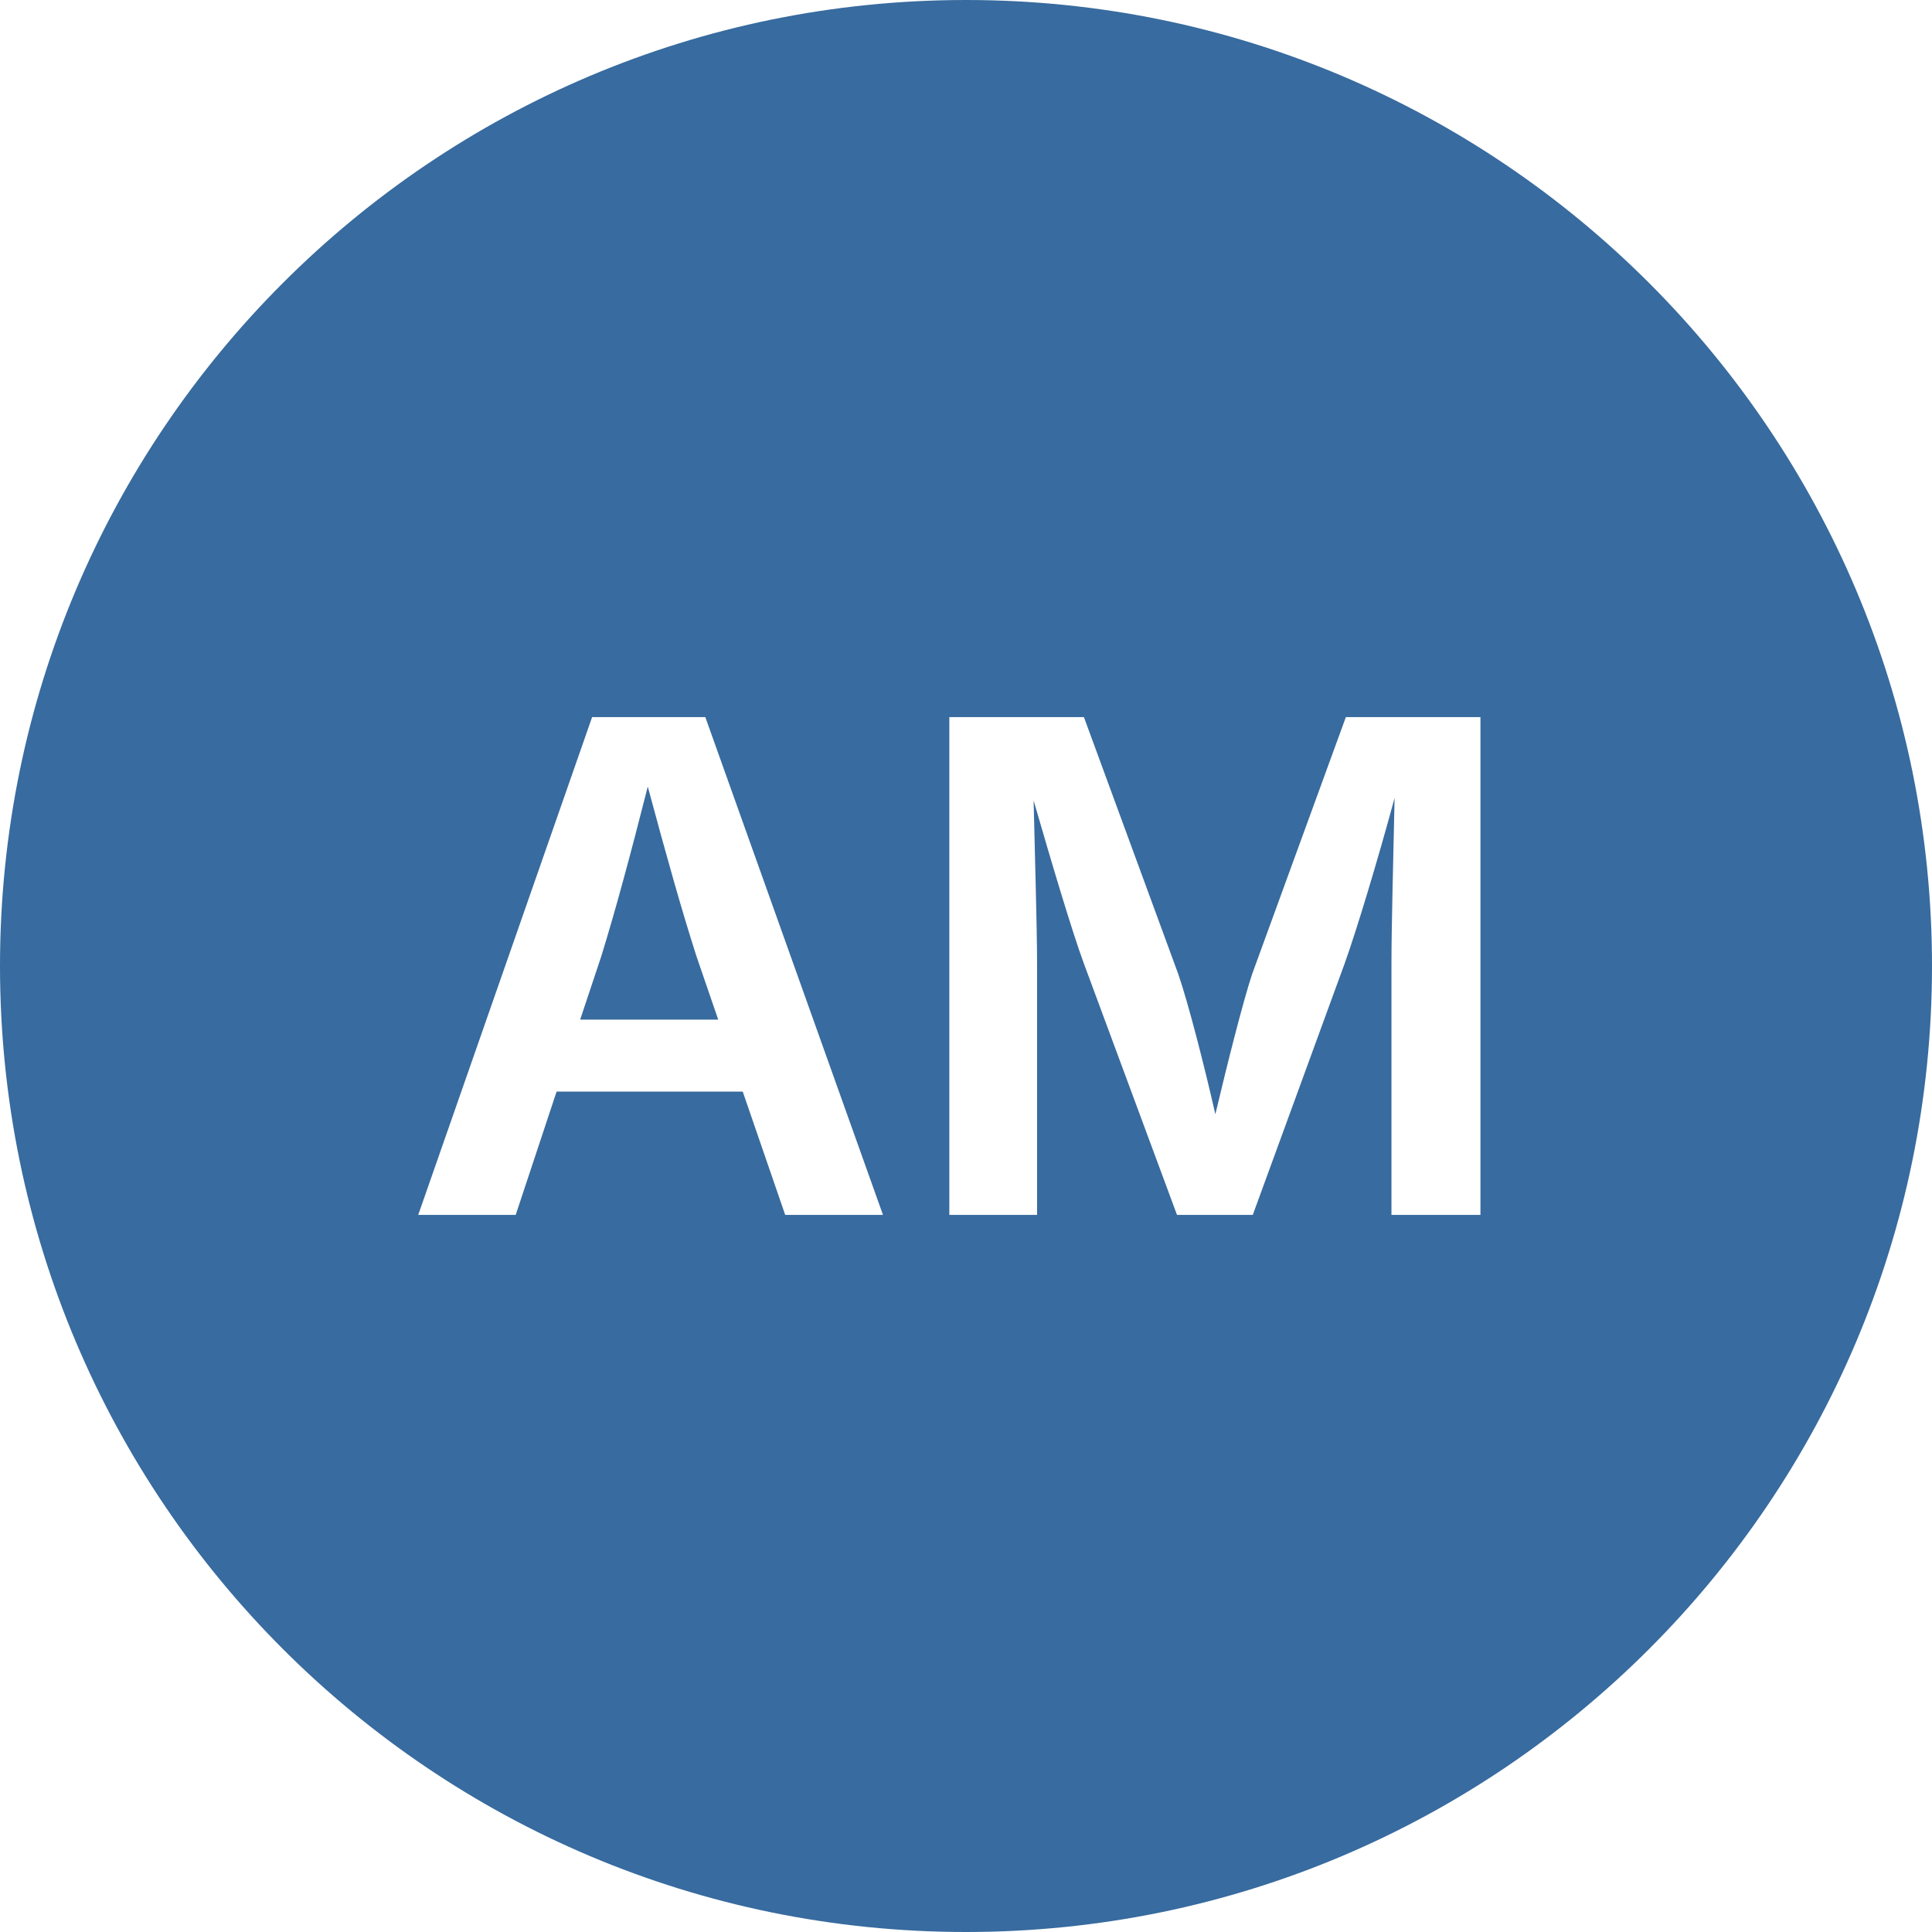
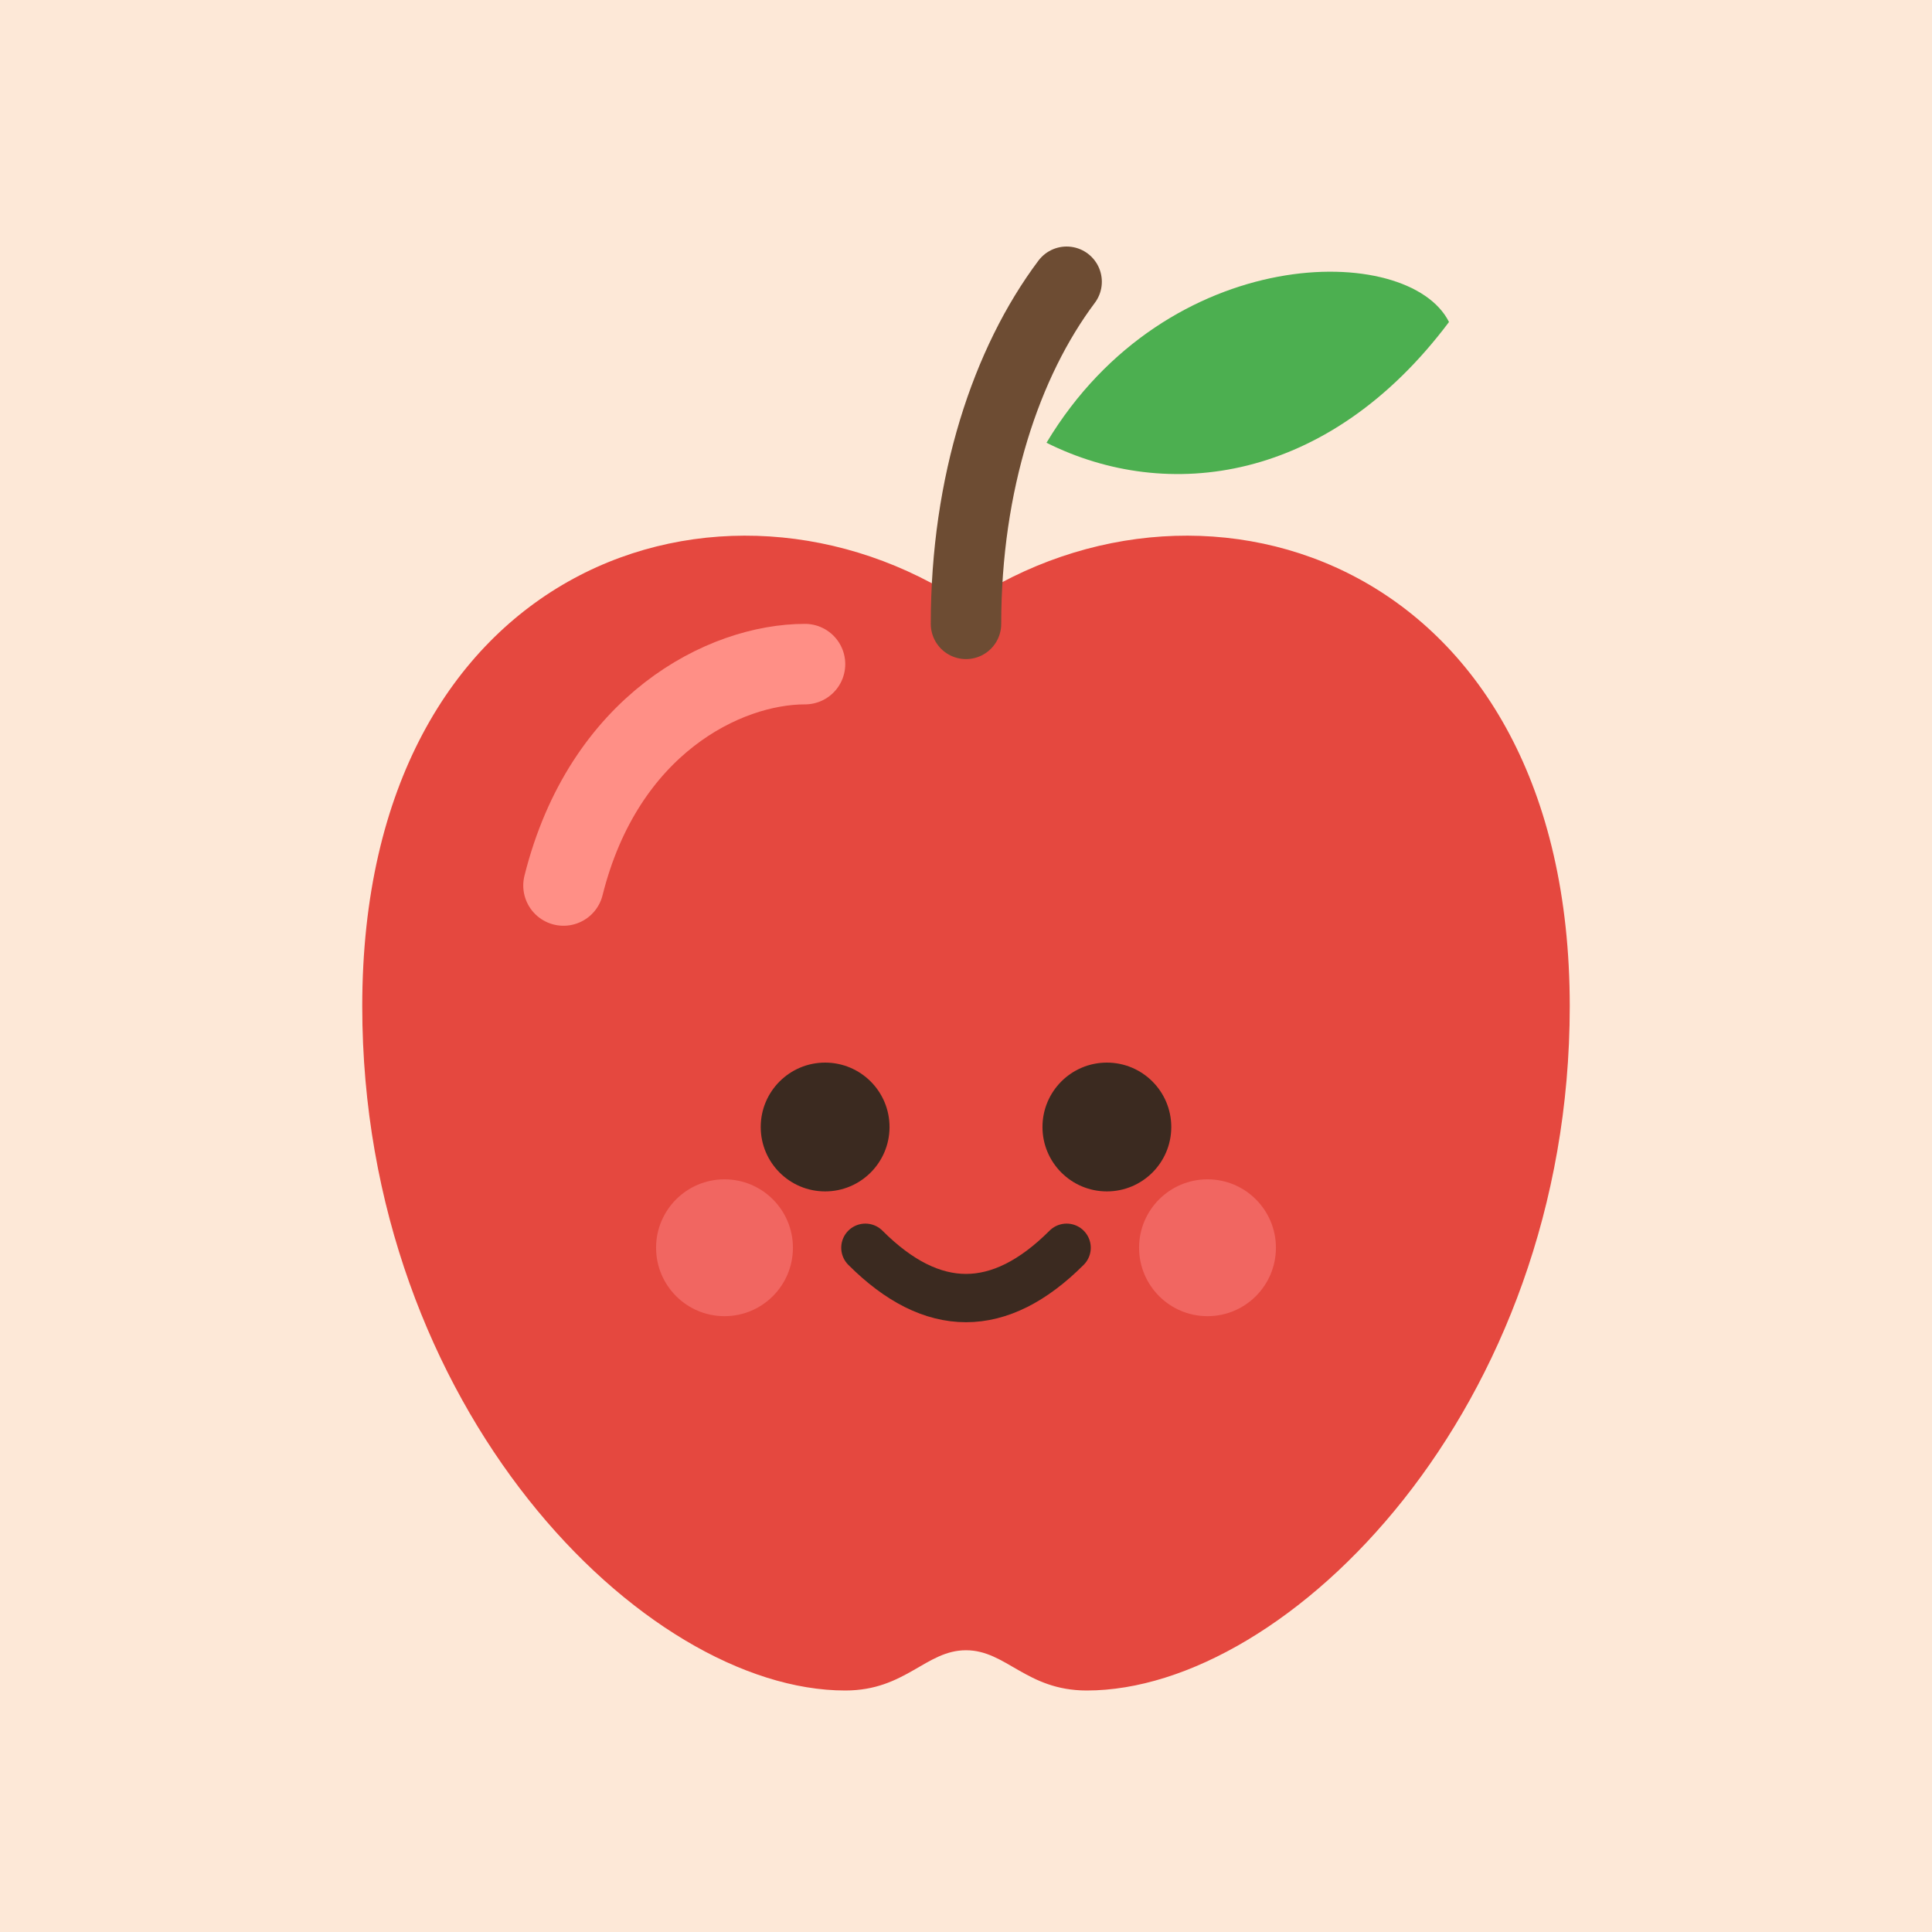
<svg xmlns="http://www.w3.org/2000/svg" viewBox="0 0 96 96" width="96" height="96" role="img" aria-label="Alex Morgan">
-   <circle cx="48" cy="48" r="48" fill="hsl(210 48% 42%)" />
-   <text x="48" y="48" text-anchor="middle" dominant-baseline="central" font-family="Inter, Arial, sans-serif" font-size="34" font-weight="600" fill="hsl(0 0% 100%)">AM</text>
+   <rect width="96" height="96" fill="#fde8d7" />
+   <path d="M48 30 C36 22 18 28 18 50 C18 70 32 84 42 84 C45 84 46 82 48 82 C50 82 51 84 54 84 C64 84 78 70 78 50 C78 28 60 22 48 30 Z" fill="#e5483f" />
+   <path d="M28 44 C30 36 36 33 40 33" fill="none" stroke="#ff8f86" stroke-width="4" stroke-linecap="round" />
+   <path d="M48 31 C48 24 50 18 53 14" fill="none" stroke="#6d4c33" stroke-width="3.5" stroke-linecap="round" />
+   <path d="M52 22 C58 12 70 12 72 16 C66 24 58 25 52 22 Z" fill="#4caf50" />
+   <circle cx="41" cy="56" r="3.2" fill="#3b2a20" />
+   <circle cx="55" cy="56" r="3.2" fill="#3b2a20" />
+   <circle cx="36" cy="62" r="3.4" fill="#ff8a8a" opacity="0.45" />
+   <circle cx="60" cy="62" r="3.4" fill="#ff8a8a" opacity="0.45" />
+   <path d="M43 62 Q48 67 53 62" fill="none" stroke="#3b2a20" stroke-width="2.4" stroke-linecap="round" />
</svg>
